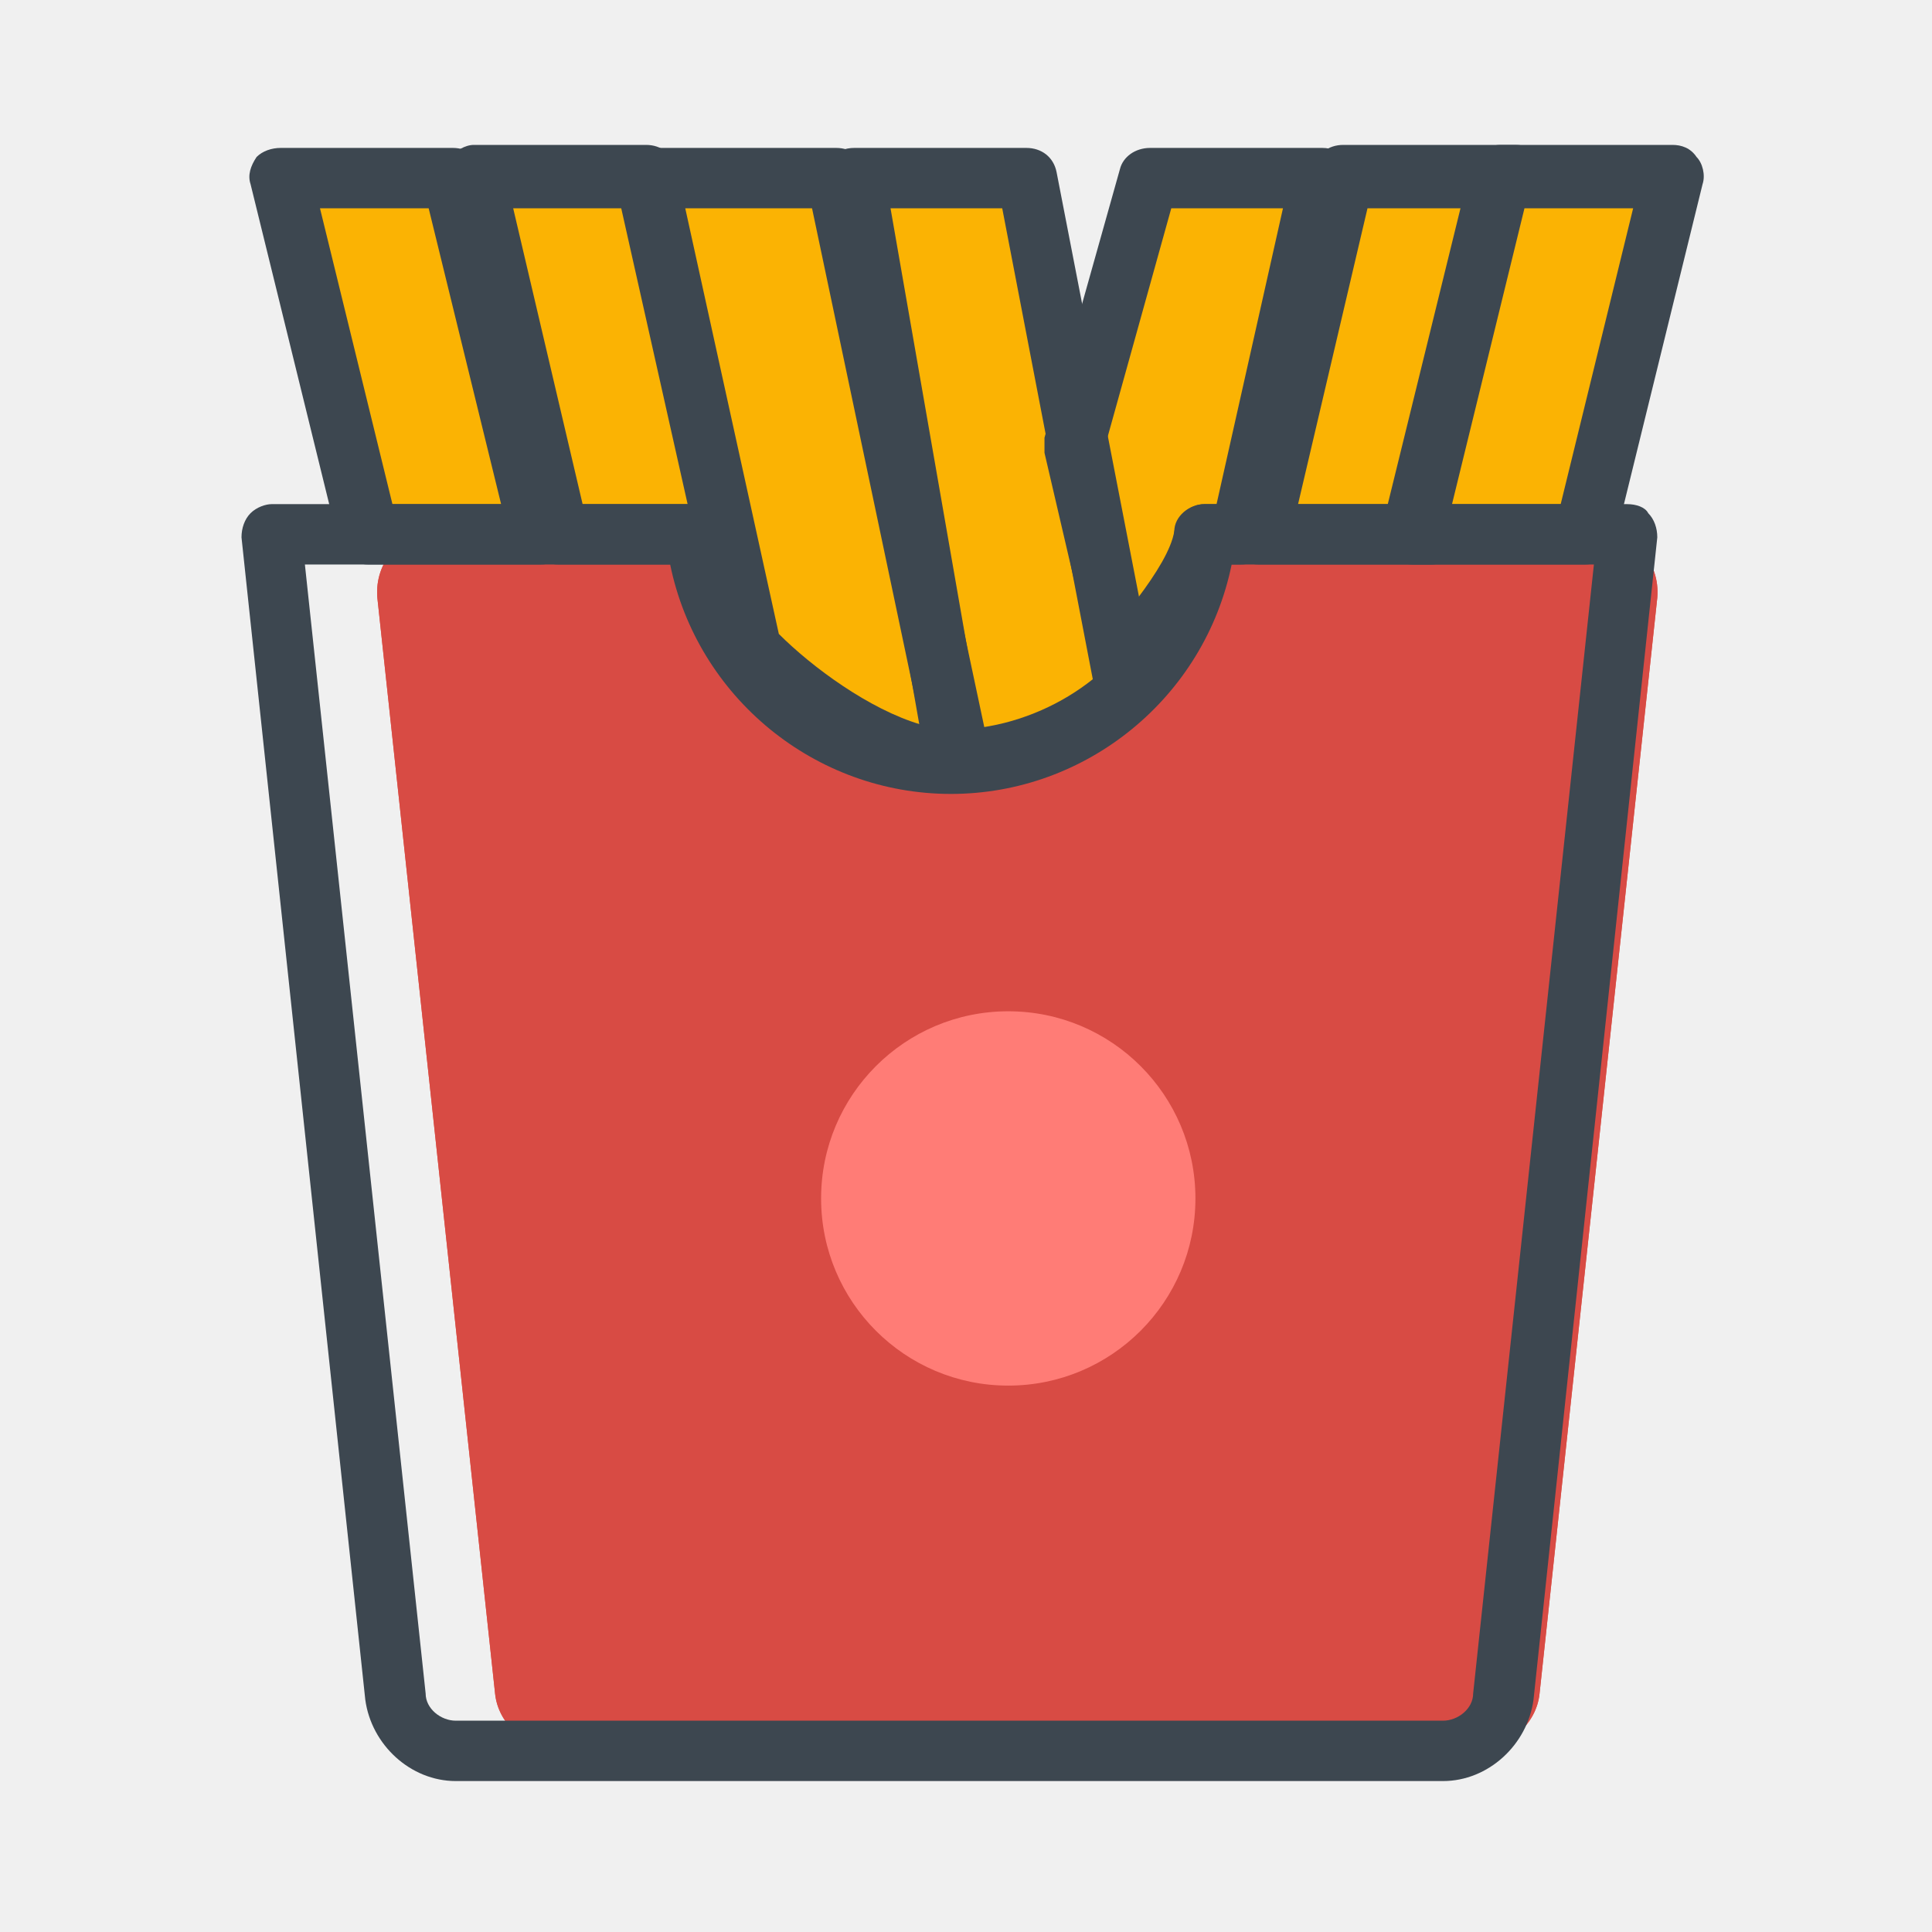
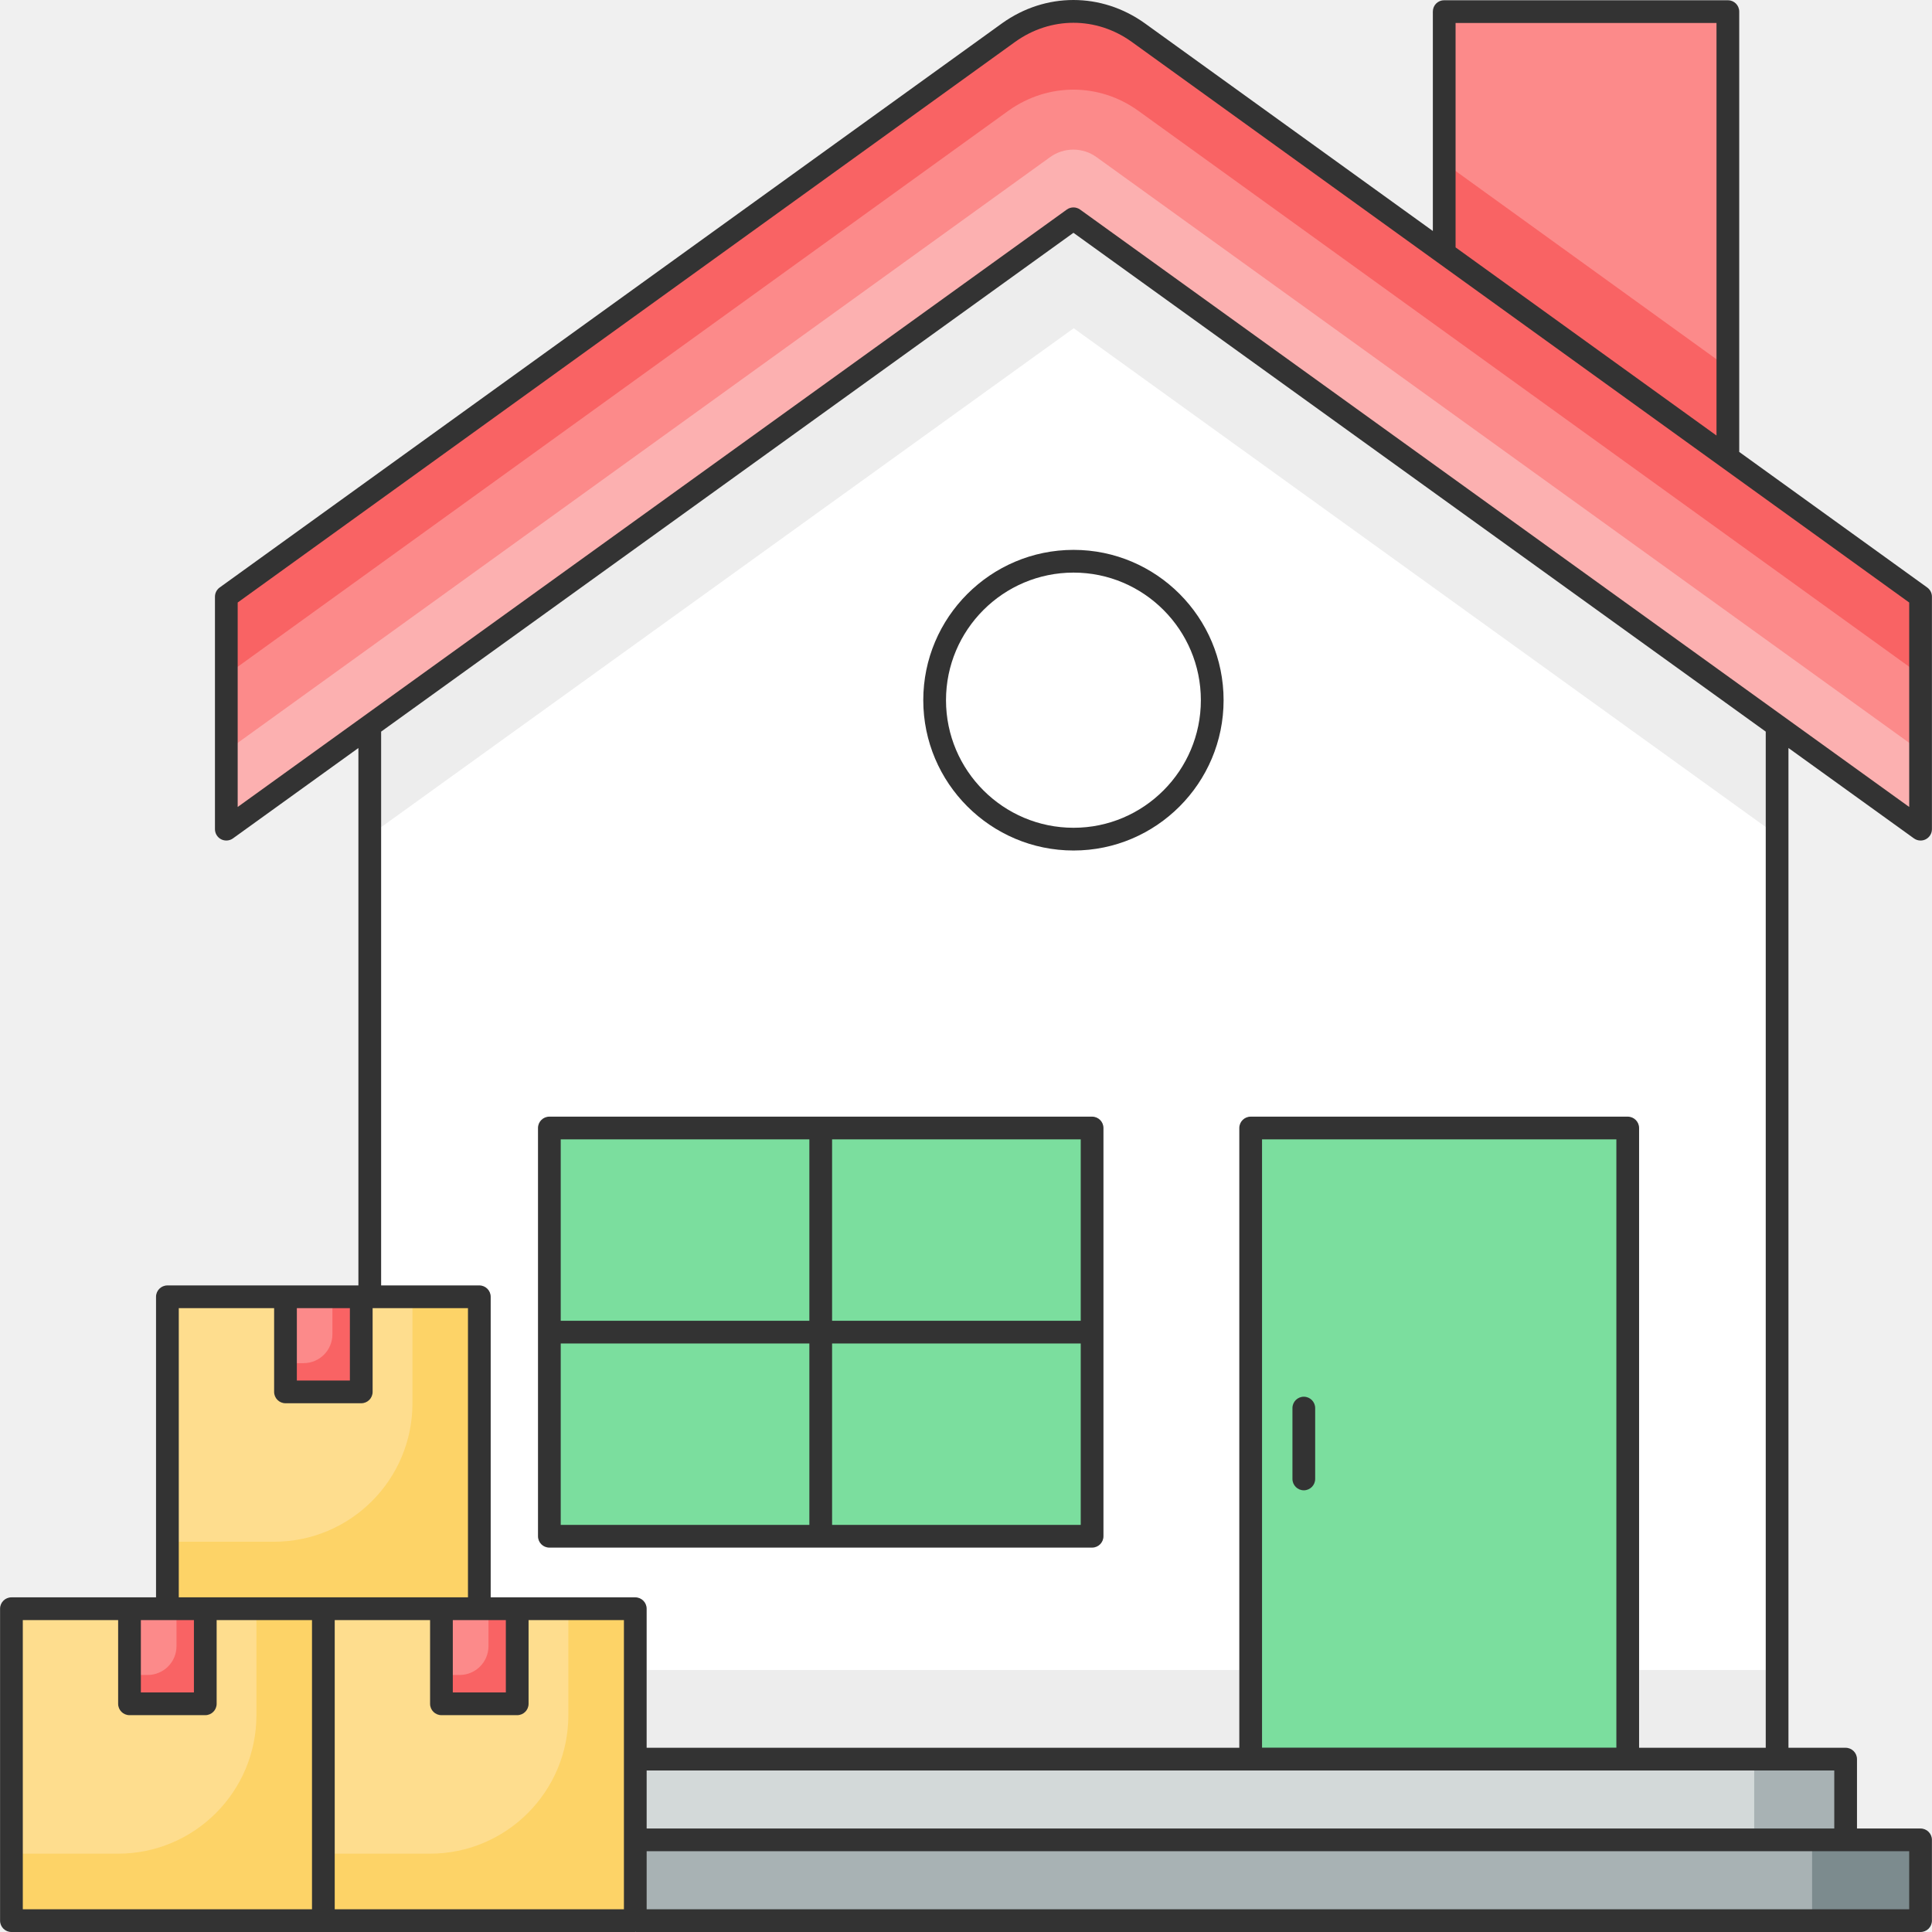
- <svg xmlns="http://www.w3.org/2000/svg" class="svg-icon" viewBox="0 0 1024 1024" version="1.1">
-   <path d="M582.4 377.6L537.6 94.4h-68.8l33.6 308.8c28.8-3.2 60.8-8 80-25.6z" fill="#FBB303" />
-   <path d="M676.8 283.2c-14.4 0-27.2 9.6-30.4 24-14.4 54.4-52.8 88-91.2 96-60.8 12.8-142.4-40-164.8-100.8-4.8-12.8-16-20.8-30.4-20.8h-128c-19.2 0-33.6 16-32 35.2l62.4 580.8c1.6 16 16 28.8 32 28.8H784c16 0 30.4-12.8 32-28.8l62.4-580.8c1.6-19.2-12.8-35.2-32-35.2l-169.6 1.6z" fill="#E25749" />
-   <path d="M676.8 283.2c-14.4 0-27.2 9.6-30.4 24-14.4 54.4-52.8 88-91.2 96-60.8 12.8-142.4-40-164.8-100.8-4.8-12.8-16-20.8-30.4-20.8h-128c-19.2 0-33.6 16-32 35.2l62.4 580.8c1.6 16 16 28.8 32 28.8H784c16 0 30.4-12.8 32-28.8l62.4-580.8c1.6-19.2-12.8-35.2-32-35.2l-169.6 1.6z" fill="#D84B44" />
-   <path d="M268.8 283.2h-68.8L166.4 94.4h68.8z" fill="#FBB303" />
-   <path d="M286.4 299.2h-91.2c-8 0-14.4-4.8-16-12.8L132.8 97.6c-1.6-4.8 0-9.6 3.2-14.4 3.2-3.2 8-4.8 12.8-4.8H240c8 0 14.4 4.8 16 12.8l46.4 188.8c1.6 4.8 0 9.6-3.2 14.4-3.2 3.2-8 4.8-12.8 4.8z m-78.4-32h57.6l-38.4-156.8h-57.6l38.4 156.8z" fill="#3d4750" />
-   <path d="M371.2 283.2h-68.8L268.8 94.4H336z" fill="#FBB303" />
-   <path d="M387.2 299.2h-91.2c-8 0-14.4-4.8-16-12.8L235.2 97.6c-1.6-4.8 0-9.6 3.2-14.4 3.2-3.2 8-6.4 12.8-6.4h91.2c8 0 14.4 4.8 16 12.8l44.8 188.8c1.6 4.8 0 9.6-3.2 14.4-3.2 4.8-8 6.4-12.8 6.4z m-78.4-32h57.6l-36.8-156.8H272l36.8 156.8z" fill="#3d4750" />
-   <path d="M683.2 283.2H752l33.6-188.8h-67.2z" fill="#FBB303" />
-   <path d="M758.4 299.2h-91.2c-4.8 0-9.6-1.6-12.8-6.4-3.2-3.2-4.8-9.6-3.2-14.4l44.8-188.8c1.6-8 8-12.8 16-12.8h91.2c4.8 0 9.6 1.6 12.8 6.4 3.2 3.2 4.8 9.6 3.2 14.4l-44.8 188.8c-1.6 8-8 12.8-16 12.8z m-70.4-32h57.6l36.8-156.8h-57.6L688 267.2z" fill="#3d4750" />
-   <path d="M766.4 283.2h68.8l33.6-188.8H800z" fill="#FBB303" />
-   <path d="M840 299.2h-91.2c-4.8 0-9.6-1.6-12.8-6.4-3.2-3.2-4.8-9.6-3.2-14.4l46.4-188.8c1.6-6.4 8-12.8 16-12.8h91.2c4.8 0 9.6 1.6 12.8 6.4 3.2 3.2 4.8 9.6 3.2 14.4l-46.4 188.8c-1.6 8-8 12.8-16 12.8z m-70.4-32h57.6l38.4-156.8h-57.6l-38.4 156.8z" fill="#3d4750" />
-   <path d="M561.6 313.6l56 14.4 25.6-32 41.6-201.6h-68.8zM502.4 395.2l-100.8-16-51.2-284.8h84.8z" fill="#FBB303" />
-   <path d="M595.2 369.6H592c-6.4-1.6-11.2-6.4-11.2-12.8L553.6 240v-8l40-142.4c1.6-6.4 8-11.2 16-11.2h91.2c4.8 0 9.6 1.6 12.8 6.4 3.2 3.2 4.8 8 3.2 12.8l-43.2 188.8c-1.6 8-8 12.8-16 12.8h-6.4c-6.4 20.8-24 41.6-36.8 57.6l-6.4 6.4c-3.2 4.8-8 6.4-12.8 6.4z m-9.6-132.8l17.6 80c9.6-12.8 17.6-25.6 19.2-35.2 0-8 8-14.4 16-14.4h6.4l35.2-156.8h-59.2l-35.2 126.4z" fill="#3d4750" />
-   <path d="M507.2 419.2c-8 0-14.4-4.8-16-12.8L436.8 97.6c-1.6-4.8 0-9.6 3.2-12.8 3.2-4.8 8-6.4 12.8-6.4H544c8 0 14.4 4.8 16 12.8l52.8 272c1.6 4.8 0 11.2-4.8 14.4-24 24-60.8 40-100.8 41.6zM472 110.4l48 275.2c22.4-3.2 43.2-12.8 59.2-25.6l-48-249.6h-59.2z" fill="#3d4750" />
-   <path d="M508.8 419.2c-46.4 0-97.6-40-121.6-64-1.6-1.6-3.2-4.8-4.8-8L326.4 97.6c-1.6-4.8 0-9.6 3.2-12.8 3.2-3.2 8-6.4 12.8-6.4h100.8c8 0 14.4 4.8 16 12.8L524.8 400c1.6 4.8 0 9.6-3.2 12.8-3.2 4.8-8 6.4-12.8 6.4z m-96-83.2c17.6 17.6 48 40 75.2 48L430.4 110.4h-67.2L412.8 336z" fill="#3d4750" />
-   <path d="M534.4 635.2m-99.2 0a99.2 99.2 0 1 0 198.4 0 99.2 99.2 0 1 0-198.4 0Z" fill="#FF7C76" />
-   <path d="M764.8 944H241.6c-24 0-44.8-19.2-48-43.2L128 284.8c0-4.8 1.6-9.6 4.8-12.8 3.2-3.2 8-4.8 11.2-4.8h222.4c8 0 14.4 6.4 16 14.4 6.4 60.8 59.2 107.2 120 107.2s113.6-46.4 120-107.2c1.6-8 8-14.4 16-14.4h224c4.8 0 9.6 1.6 11.2 4.8 3.2 3.2 4.8 8 4.8 12.8l-65.6 616c-3.2 24-24 43.2-48 43.2zM161.6 299.2l64 598.4c0 8 8 14.4 16 14.4h523.2c8 0 16-6.4 16-14.4l64-598.4h-192c-14.4 70.4-76.8 121.6-148.8 121.6s-134.4-51.2-148.8-121.6H161.6z" fill="#3d4750" />
+ <svg xmlns="http://www.w3.org/2000/svg" width="800px" height="800px" viewBox="0 0 512 512" id="Layer_1" version="1.1" xml:space="preserve">
+   <g id="_x30_16_Home_Delivery">
+     <g>
+       <g>
+         <g>
+           <g>
+             <g>
+               <rect height="131.551" style="fill:#FC8A8A;" width="75.148" x="382.749" y="3.075" />
+             </g>
+             <g>
+               <g>
+                 <polygon points="457.898,97.386 457.898,134.627 424.072,134.627 382.749,104.884 382.749,43.149                 " style="fill:#F96364;" />
+               </g>
+             </g>
+             <g>
+               <polygon points="470.954,183.995 470.954,466.197 98.002,458.197 98.002,175.995 284.479,49.638               " style="fill:#FFFFFF;" />
+             </g>
+             <g>
+               <polygon points="98.005,184.048 98.005,221.372 284.544,86.988 470.997,221.372 470.997,184.048         284.544,49.664       " style="fill:#EDEDED;" />
+             </g>
+             <g>
+               <rect height="23.639" style="fill:#EDEDED;" width="372.992" x="97.972" y="442.558" />
+             </g>
+             <g>
+               <path d="M247.686,185.555c0,20.33,16.496,36.826,36.824,36.826c20.329,0,36.741-16.496,36.741-36.826        c0-20.328-16.412-36.824-36.741-36.824C264.182,148.731,247.686,165.227,247.686,185.555z" style="fill:#FFFFFF;" />
+               <path d="M284.51,225.393c-21.964,0-39.833-17.87-39.833-39.837c0-21.964,17.87-39.834,39.833-39.834        c21.921,0,39.755,17.87,39.755,39.834C324.265,207.523,306.43,225.393,284.51,225.393z M284.51,151.745        c-18.642,0-33.81,15.168-33.81,33.81c0,18.646,15.168,33.814,33.81,33.814c18.599,0,33.732-15.168,33.732-33.814        C318.241,166.913,303.109,151.745,284.51,151.745z" style="fill:#333333;" />
+             </g>
+             <rect height="167.222" style="fill:#7BDE9E;" width="99.924" x="331.442" y="298.935" />
+             <g>
+               <path d="M345.523,394.946c-1.663,0-3.012-1.349-3.012-3.012v-18.776c0-1.663,1.349-3.012,3.012-3.012        s3.012,1.349,3.012,3.012v18.776C348.534,393.597,347.185,394.946,345.523,394.946z" style="fill:#333333;" />
+             </g>
+             <rect height="108.188" style="fill:#7BDE9E;" width="143.83" x="145.586" y="298.935" />
+             <g>
+               <g>
+                 <path d="M289.415,295.923H145.586c-1.663,0-3.012,1.349-3.012,3.012v108.187         c0,1.663,1.349,3.011,3.012,3.011h143.829c1.663,0,3.012-1.349,3.012-3.011V298.935         C292.427,297.272,291.078,295.923,289.415,295.923z M286.404,350.018h-65.891v-48.072h65.891V350.018z M214.489,301.946         v48.072h-65.891v-48.072L214.489,301.946L214.489,301.946z M148.598,356.042h65.891v48.068h-65.891V356.042z M220.513,404.11         v-48.068h65.891v48.068H220.513z" style="fill:#333333;" />
+               </g>
+             </g>
+             <g>
+               <g>
+                 <path d="M508.971,158.135v61.605L284.476,57.981L59.98,219.74v-61.605L267.316,8.617         c10.383-7.432,23.936-7.432,34.319,0L508.971,158.135z" style="fill:#FC8A8A;" />
+               </g>
+             </g>
+             <g>
+               <g>
+                 <path d="M508.97,158.121v20.745L301.603,29.319c-10.331-7.415-23.912-7.415-34.326,0L59.996,178.866         v-20.745L267.277,8.658c10.414-7.498,23.995-7.498,34.326,0L508.97,158.121z" style="fill:#F96364;" />
+               </g>
+             </g>
+             <g>
+               <g>
+                 <path d="M508.97,199.028v20.745L284.44,57.98L59.996,219.773v-20.745L278.275,41.65         c3.667-2.666,8.665-2.666,12.33,0L508.97,199.028z" style="fill:#FCB0B0;" />
+               </g>
+             </g>
+           </g>
+         </g>
+       </g>
+       <g>
+         <rect height="21.403" style="fill:#D3D9D9;" width="409.27" x="79.843" y="466.189" />
+       </g>
+       <g>
+         <rect height="21.403" style="fill:#A8B2B4;" width="24.214" x="464.885" y="466.189" />
+       </g>
+       <g>
+         <rect height="21.403" style="fill:#A8B2B4;" width="448.984" x="59.986" y="487.585" />
+       </g>
+       <g>
+         <rect height="21.402" style="fill:#7C8B8E;" width="28.751" x="480.225" y="487.592" />
+       </g>
+       <g>
+         <g>
+           <g>
+             <rect height="82.664" style="fill:#FEDD8E;" width="82.664" x="3.031" y="426.324" />
+           </g>
+           <g>
+             <path d="M85.694,426.31v82.678H3.016V491.25h28.217c20.272,0,36.722-16.407,36.722-36.722V426.31H85.694       z" style="fill:#FDD367;" />
+           </g>
+           <g>
+             <rect height="82.664" style="fill:#FEDD8E;" width="82.664" x="85.694" y="426.324" />
+           </g>
+           <g>
+             <path d="M168.358,426.31v82.678H85.68V491.25h28.217c20.272,0,36.722-16.407,36.722-36.722V426.31       H168.358z" style="fill:#FDD367;" />
+           </g>
+         </g>
+         <g>
+           <rect height="82.664" style="fill:#FEDD8E;" width="82.664" x="44.363" y="343.66" />
+         </g>
+         <g>
+           <path d="M127.046,343.639v82.678H44.368v-17.738h28.217c20.272,0,36.722-16.407,36.722-36.722v-28.218      H127.046z" style="fill:#FDD367;" />
+         </g>
+         <g>
+           <g>
+             <rect height="25.203" style="fill:#FC8A8A;" width="20.08" x="34.323" y="426.324" />
+           </g>
+           <g>
+             <rect height="25.203" style="fill:#FC8A8A;" width="20.08" x="75.654" y="343.66" />
+           </g>
+           <g>
+             <rect height="25.203" style="fill:#FC8A8A;" width="20.08" x="116.986" y="426.324" />
+           </g>
+         </g>
+         <g>
+           <g>
+             <path d="M54.418,426.317v25.211h-20.1v-7.645h4.811c4.209,0,7.644-3.393,7.644-7.645v-9.921H54.418z" style="fill:#F96364;" />
+           </g>
+           <g>
+             <path d="M95.736,343.639v25.211h-20.1v-7.602h4.81c4.252,0,7.645-3.436,7.645-7.645v-9.964       L95.736,343.639L95.736,343.639z" style="fill:#F96364;" />
+           </g>
+           <g>
+             <path d="M137.053,426.317v25.211h-20.057v-7.645h4.811c4.209,0,7.644-3.393,7.644-7.645v-9.921H137.053z       " style="fill:#F96364;" />
+           </g>
+         </g>
+         <path d="M507.209,222.181c0.522,0.376,1.141,0.569,1.761,0.569c0.471,0,0.941-0.11,1.373-0.329     c1.008-0.518,1.639-1.553,1.639-2.682v-61.605c0-0.969-0.467-1.878-1.251-2.443l-49.817-35.924V3.074     c0-1.687-1.366-3.012-3.012-3.012h-75.17c-1.687,0-3.012,1.325-3.012,3.012v58.143L303.387,6.172     c-11.494-8.227-26.34-8.231-37.834,0.004L58.217,155.691c-0.784,0.565-1.251,1.474-1.251,2.443v61.605     c0,1.129,0.631,2.165,1.639,2.682c1,0.506,2.216,0.427,3.133-0.239l33.241-23.951v142.42H44.362     c-1.663,0-3.012,1.349-3.012,3.012v79.651H3.03c-1.663,0-3.012,1.349-3.012,3.012v82.663c0,1.663,1.349,3.011,3.012,3.011     h165.326c0.07,0,0.127-0.035,0.196-0.04V512h340.416c1.663,0,3.012-1.349,3.012-3.011v-21.403c0-1.663-1.349-3.012-3.012-3.012     h-16.846V466.19c0-1.663-1.349-3.012-3.012-3.012h-15.148V198.227L507.209,222.181z M385.743,6.084h69.147v109.338     l-69.147-49.863V6.084z M78.668,346.674h14.054v19.179H78.668V346.674z M47.375,346.674h25.27v22.191     c0,1.663,1.349,3.012,3.012,3.012h20.078c1.663,0,3.012-1.349,3.012-3.012v-22.191h25.27v76.64h-76.64v-76.64H47.375z      M127.026,429.337h7.027v19.179h-14.054v-19.179H127.026z M37.332,429.337h7.031h7.027v19.179H37.332V429.337z M82.683,505.976     H6.043v-76.64h25.265v22.191c0,1.663,1.349,3.011,3.012,3.011h20.082c1.663,0,3.011-1.349,3.011-3.011v-22.19h25.27     L82.683,505.976L82.683,505.976z M165.346,505.976h-76.64v-76.64h25.269v22.191c0,1.663,1.349,3.011,3.012,3.011h20.078     c1.663,0,3.012-1.349,3.012-3.011v-22.19h25.27L165.346,505.976L165.346,505.976z M130.038,423.313v-79.651     c0-1.663-1.349-3.012-3.012-3.012h-26.023V193.89L284.474,61.694L467.94,193.887V463.17h-33.563V298.935     c0-1.663-1.349-3.012-3.012-3.012H331.44c-1.663,0-3.012,1.349-3.012,3.012V463.17h-157.06v-36.844     c0-1.663-1.349-3.012-3.012-3.012L130.038,423.313L130.038,423.313z M428.354,301.946v161.201h-93.902V301.946H428.354z      M505.959,490.597v15.38H171.37v-15.38H505.959z M486.101,469.201v15.372H171.37v-15.372H486.101z M286.235,55.537     c-0.526-0.38-1.145-0.569-1.761-0.569s-1.235,0.188-1.761,0.569L62.989,213.855v-54.182L269.066,11.064     c9.36-6.694,21.454-6.706,30.807-0.004l206.085,148.613v54.182L286.235,55.537z" style="fill:#333333;" />
+       </g>
+     </g>
+   </g>
</svg>
